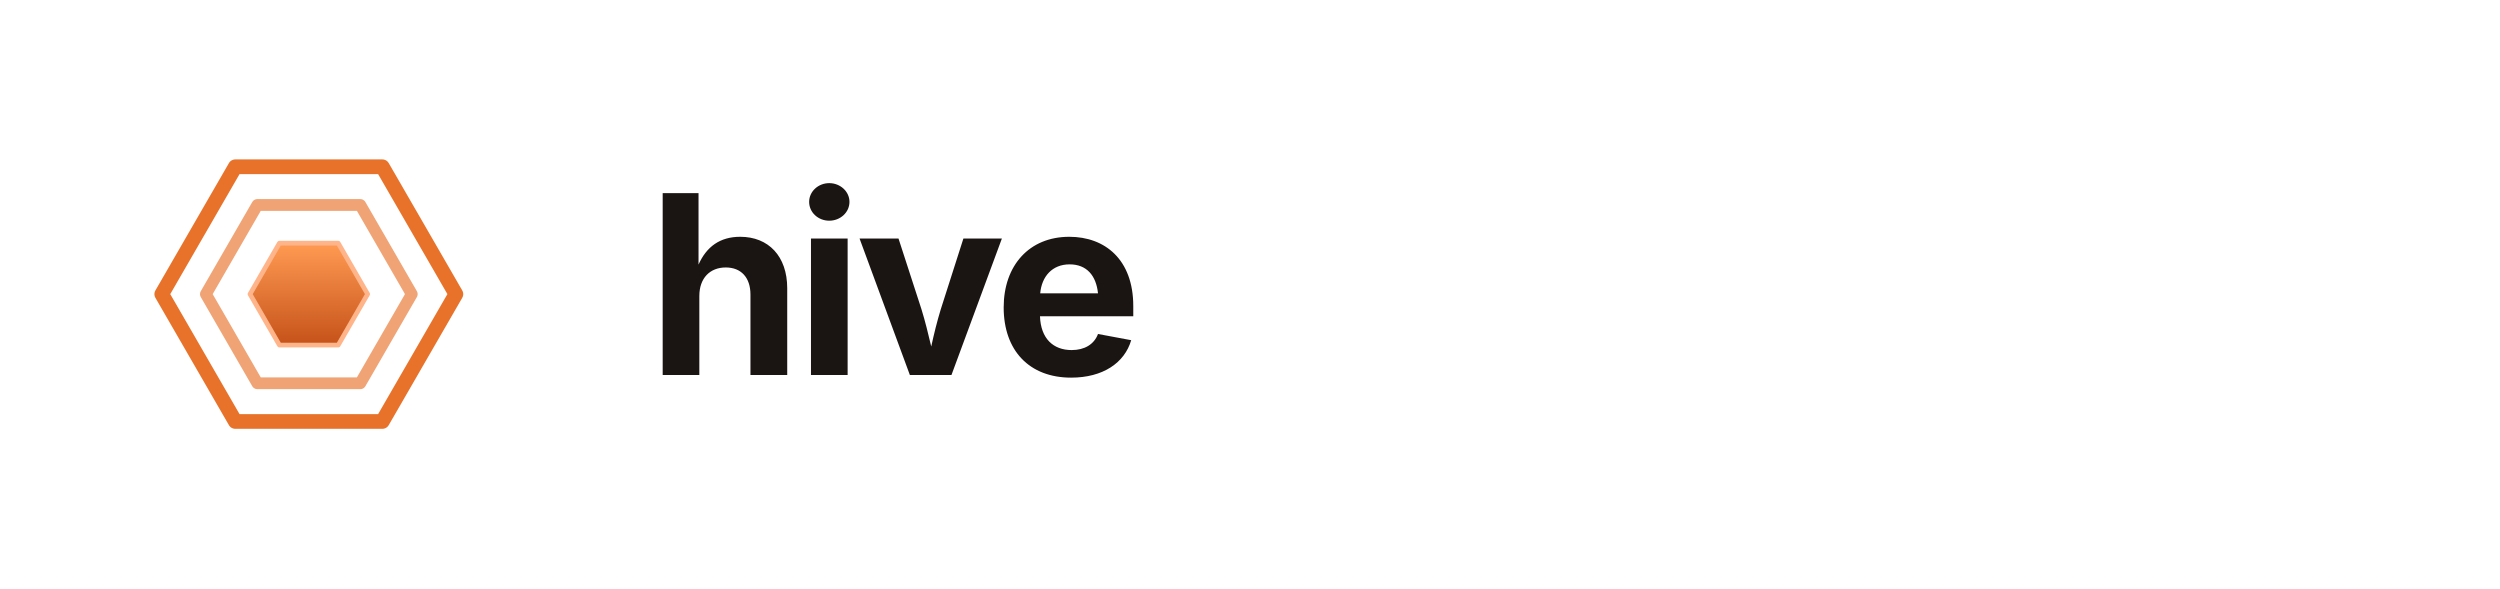
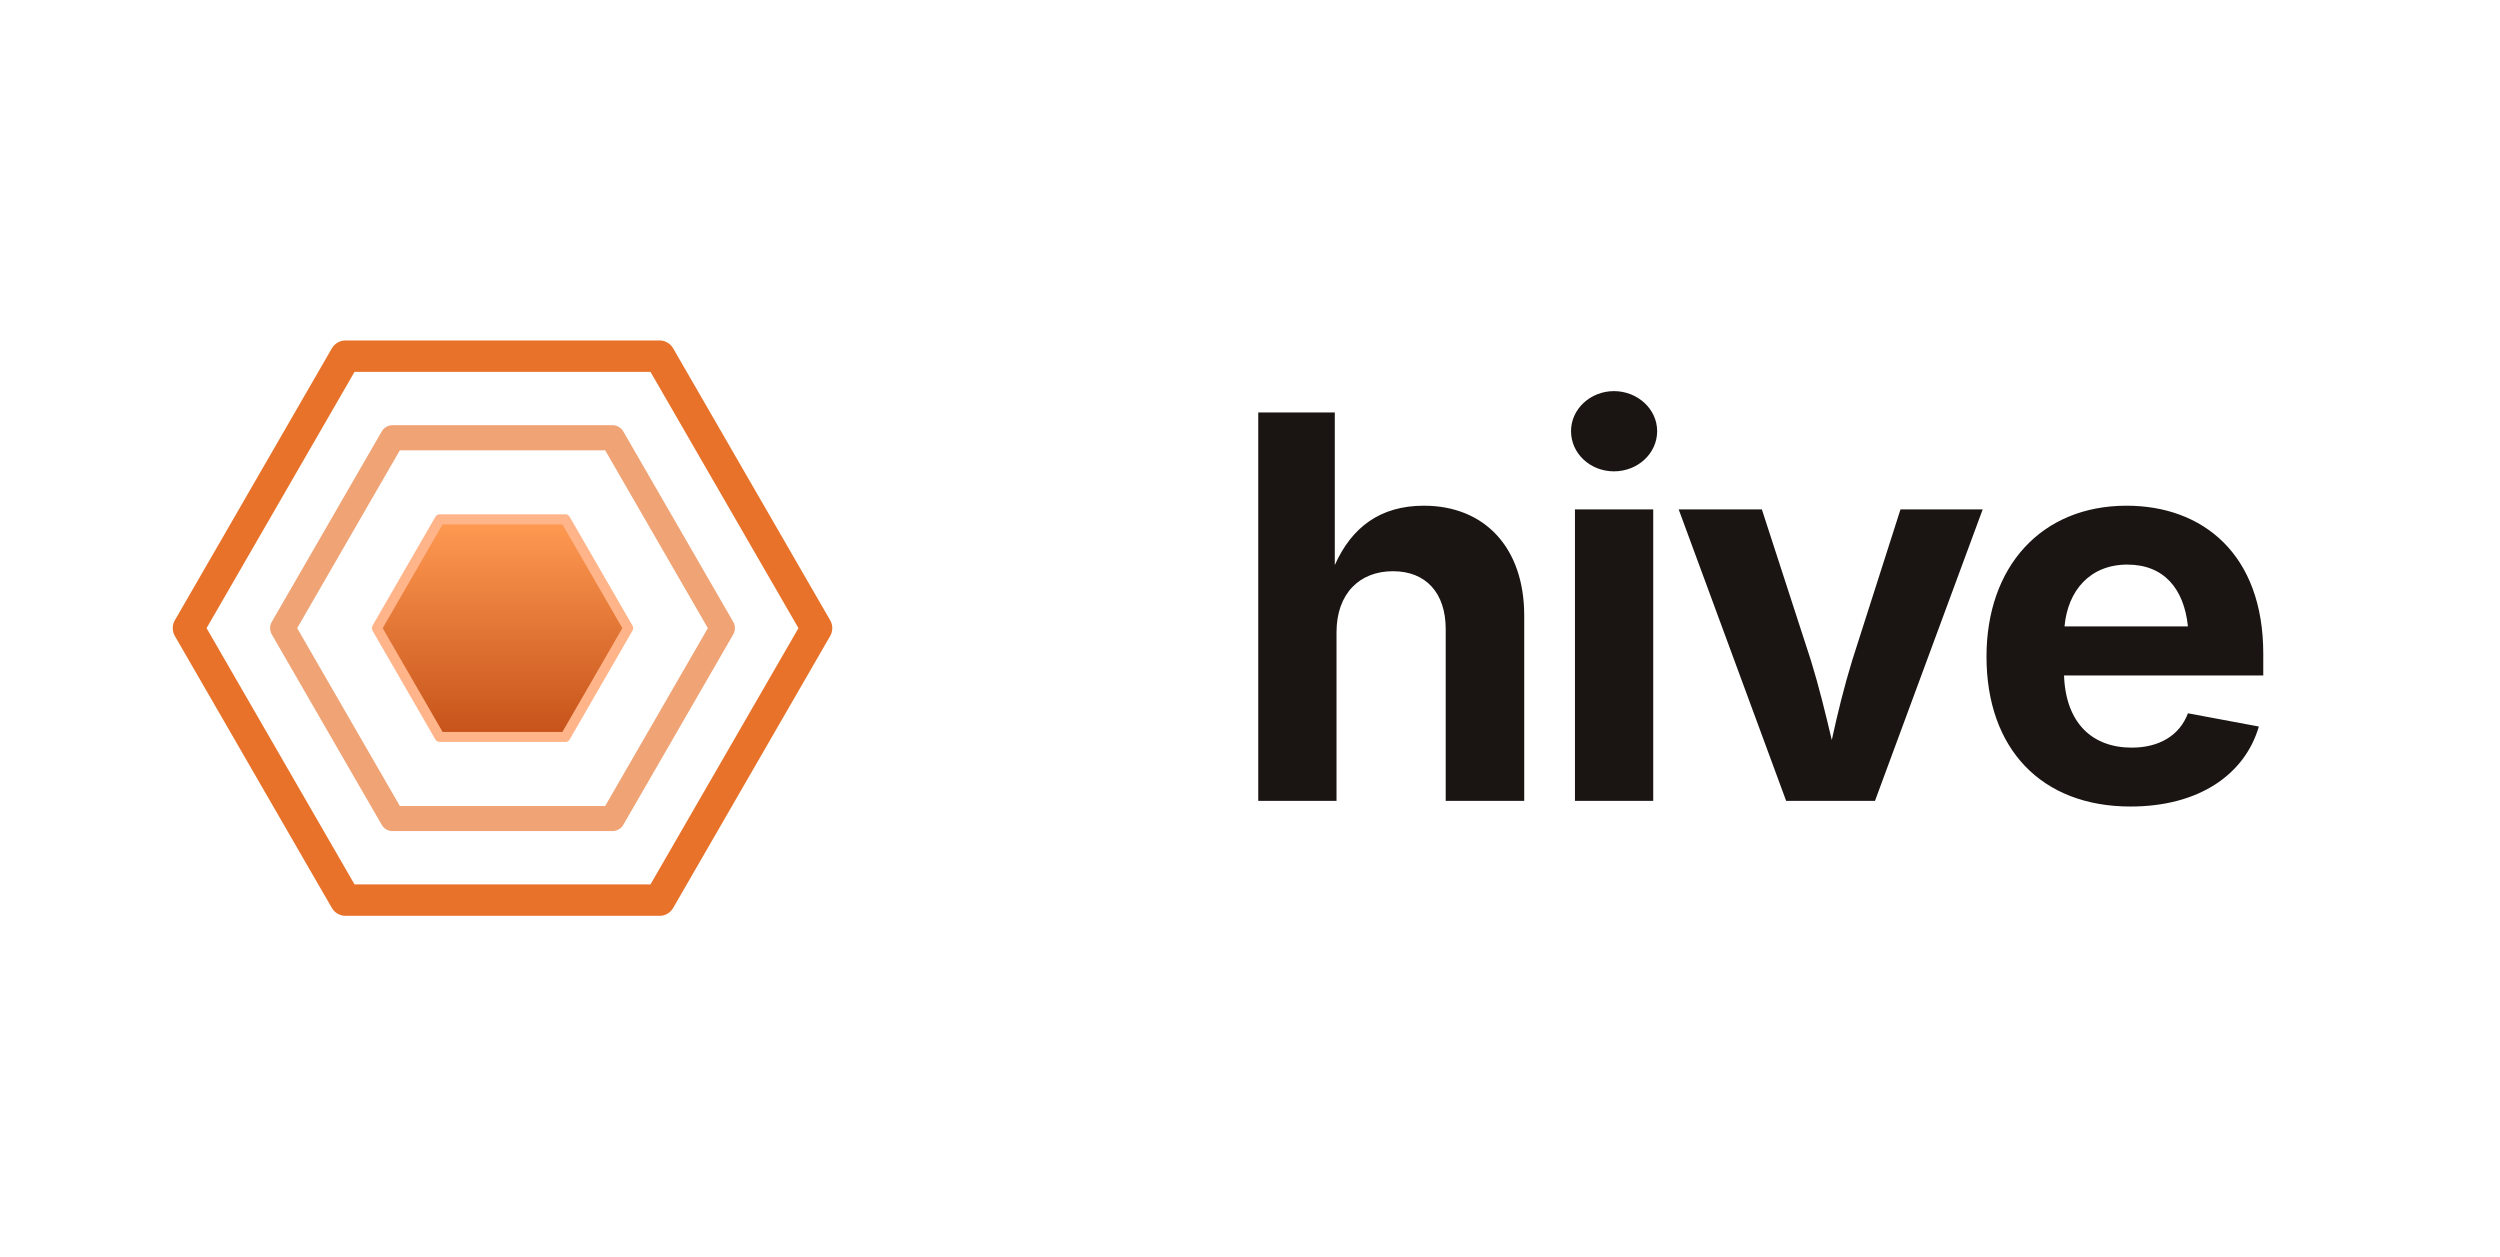
- <svg xmlns="http://www.w3.org/2000/svg" width="340" height="80" viewBox="0 0 340 80" fill="none" role="img" aria-label="hive">
+ <svg xmlns="http://www.w3.org/2000/svg" width="159.2" height="80" viewBox="10 0 159.2 80" fill="none" role="img" aria-label="hive">
  <defs>
    <linearGradient id="g" x1="80" y1="63" x2="80" y2="97" gradientUnits="userSpaceOnUse">
      <stop offset="0" stop-color="#FF9A52" />
      <stop offset="1" stop-color="#C6531A" />
    </linearGradient>
  </defs>
  <g transform="translate(10,8) scale(0.4)">
    <path d="M 130.00 80.00 L 105.00 123.30 L 55.00 123.30 L 30.00 80.00 L 55.00 36.70 L 105.00 36.70 Z" fill="none" stroke="#E8722A" stroke-width="5" stroke-linejoin="round" />
    <path d="M 115.00 80.00 L 97.50 110.31 L 62.50 110.31 L 45.00 80.00 L 62.50 49.69 L 97.50 49.69 Z" fill="none" stroke="#E8722A" stroke-width="4" stroke-linejoin="round" stroke-opacity="0.65" />
    <path d="M 100.00 80.00 L 90.00 97.32 L 70.00 97.32 L 60.00 80.00 L 70.00 62.68 L 90.00 62.68 Z" fill="url(#g)" stroke="#FFB489" stroke-width="1.6" stroke-linejoin="round" />
  </g>
  <text x="88" y="51" font-family="Inter, system-ui, sans-serif" font-size="34" font-weight="700" letter-spacing="-1" fill="#1A1512">hive</text>
</svg>
